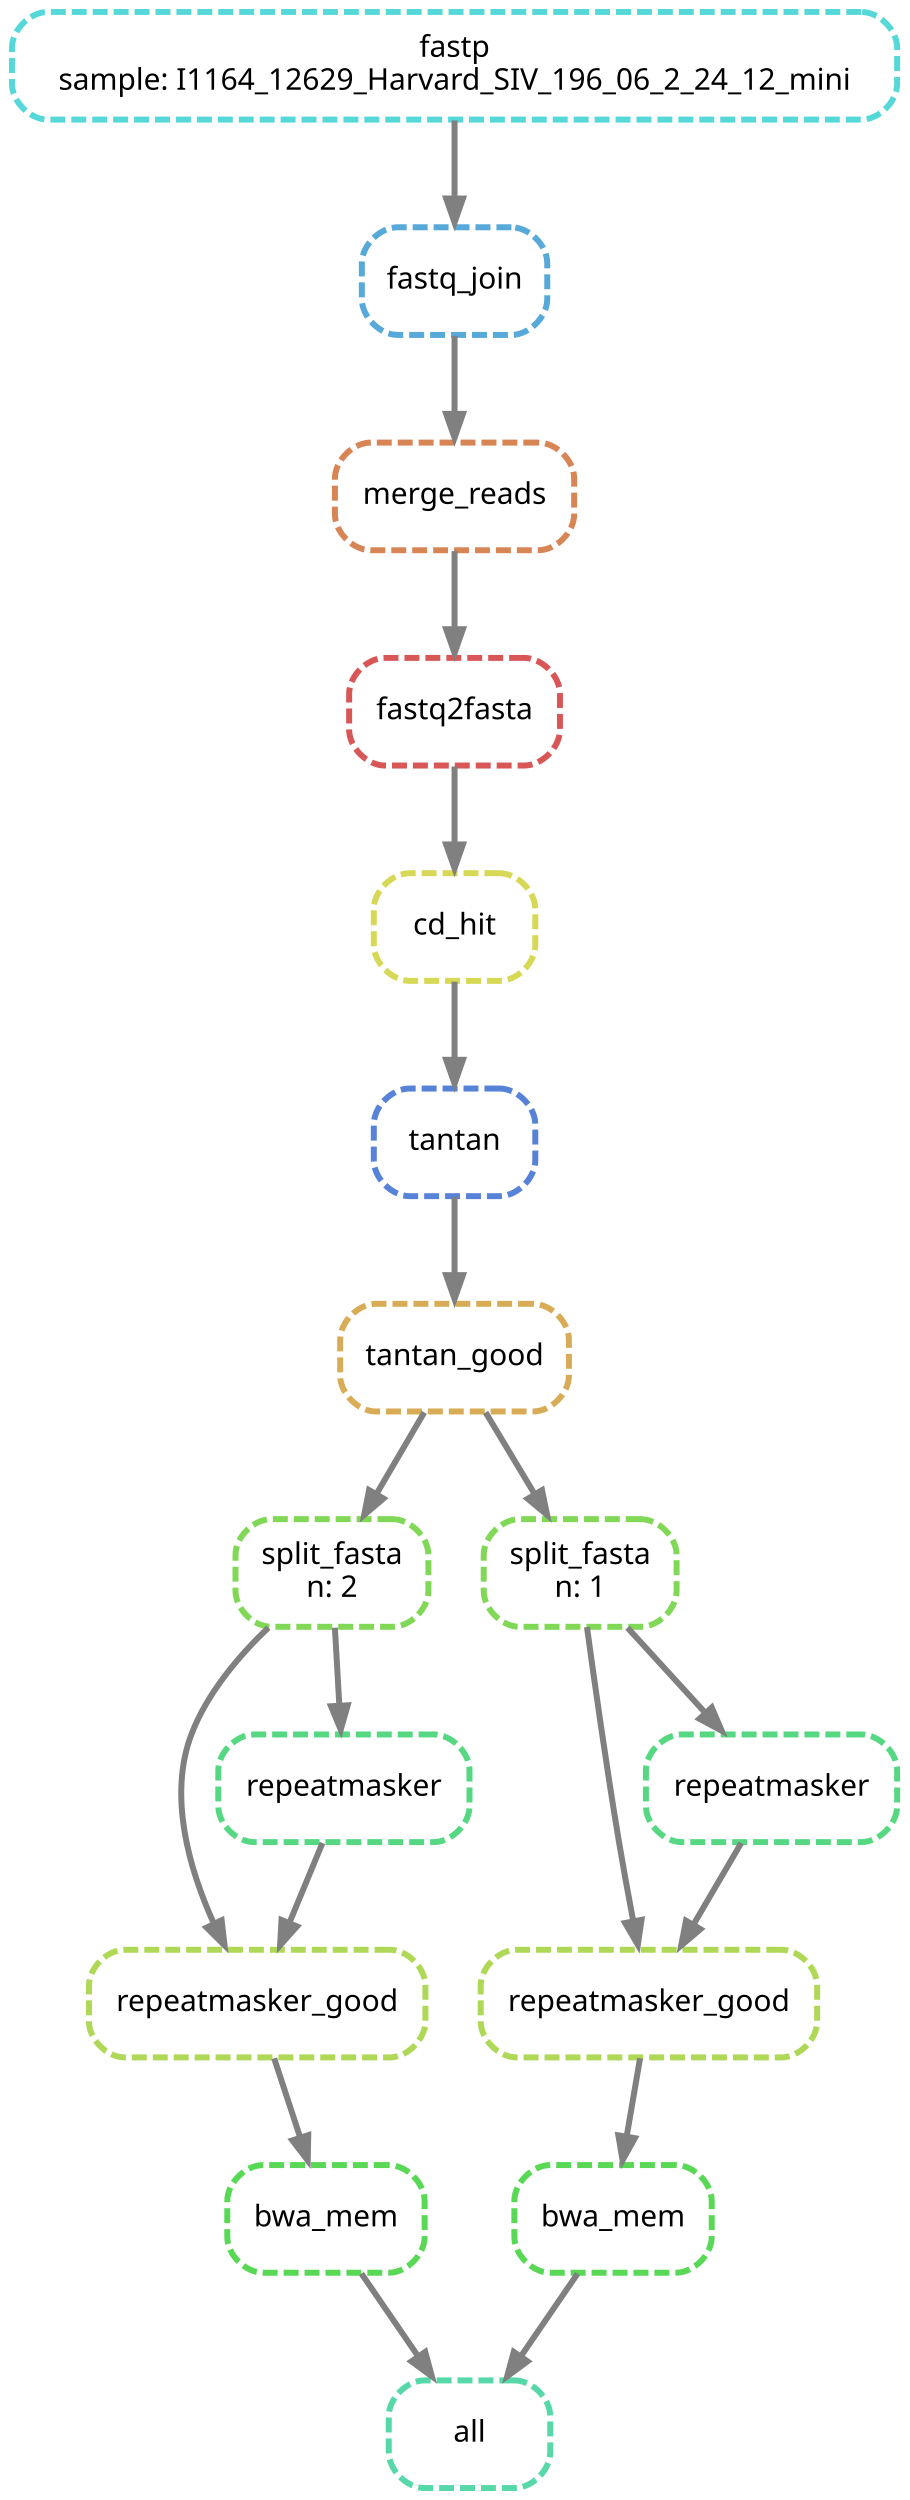
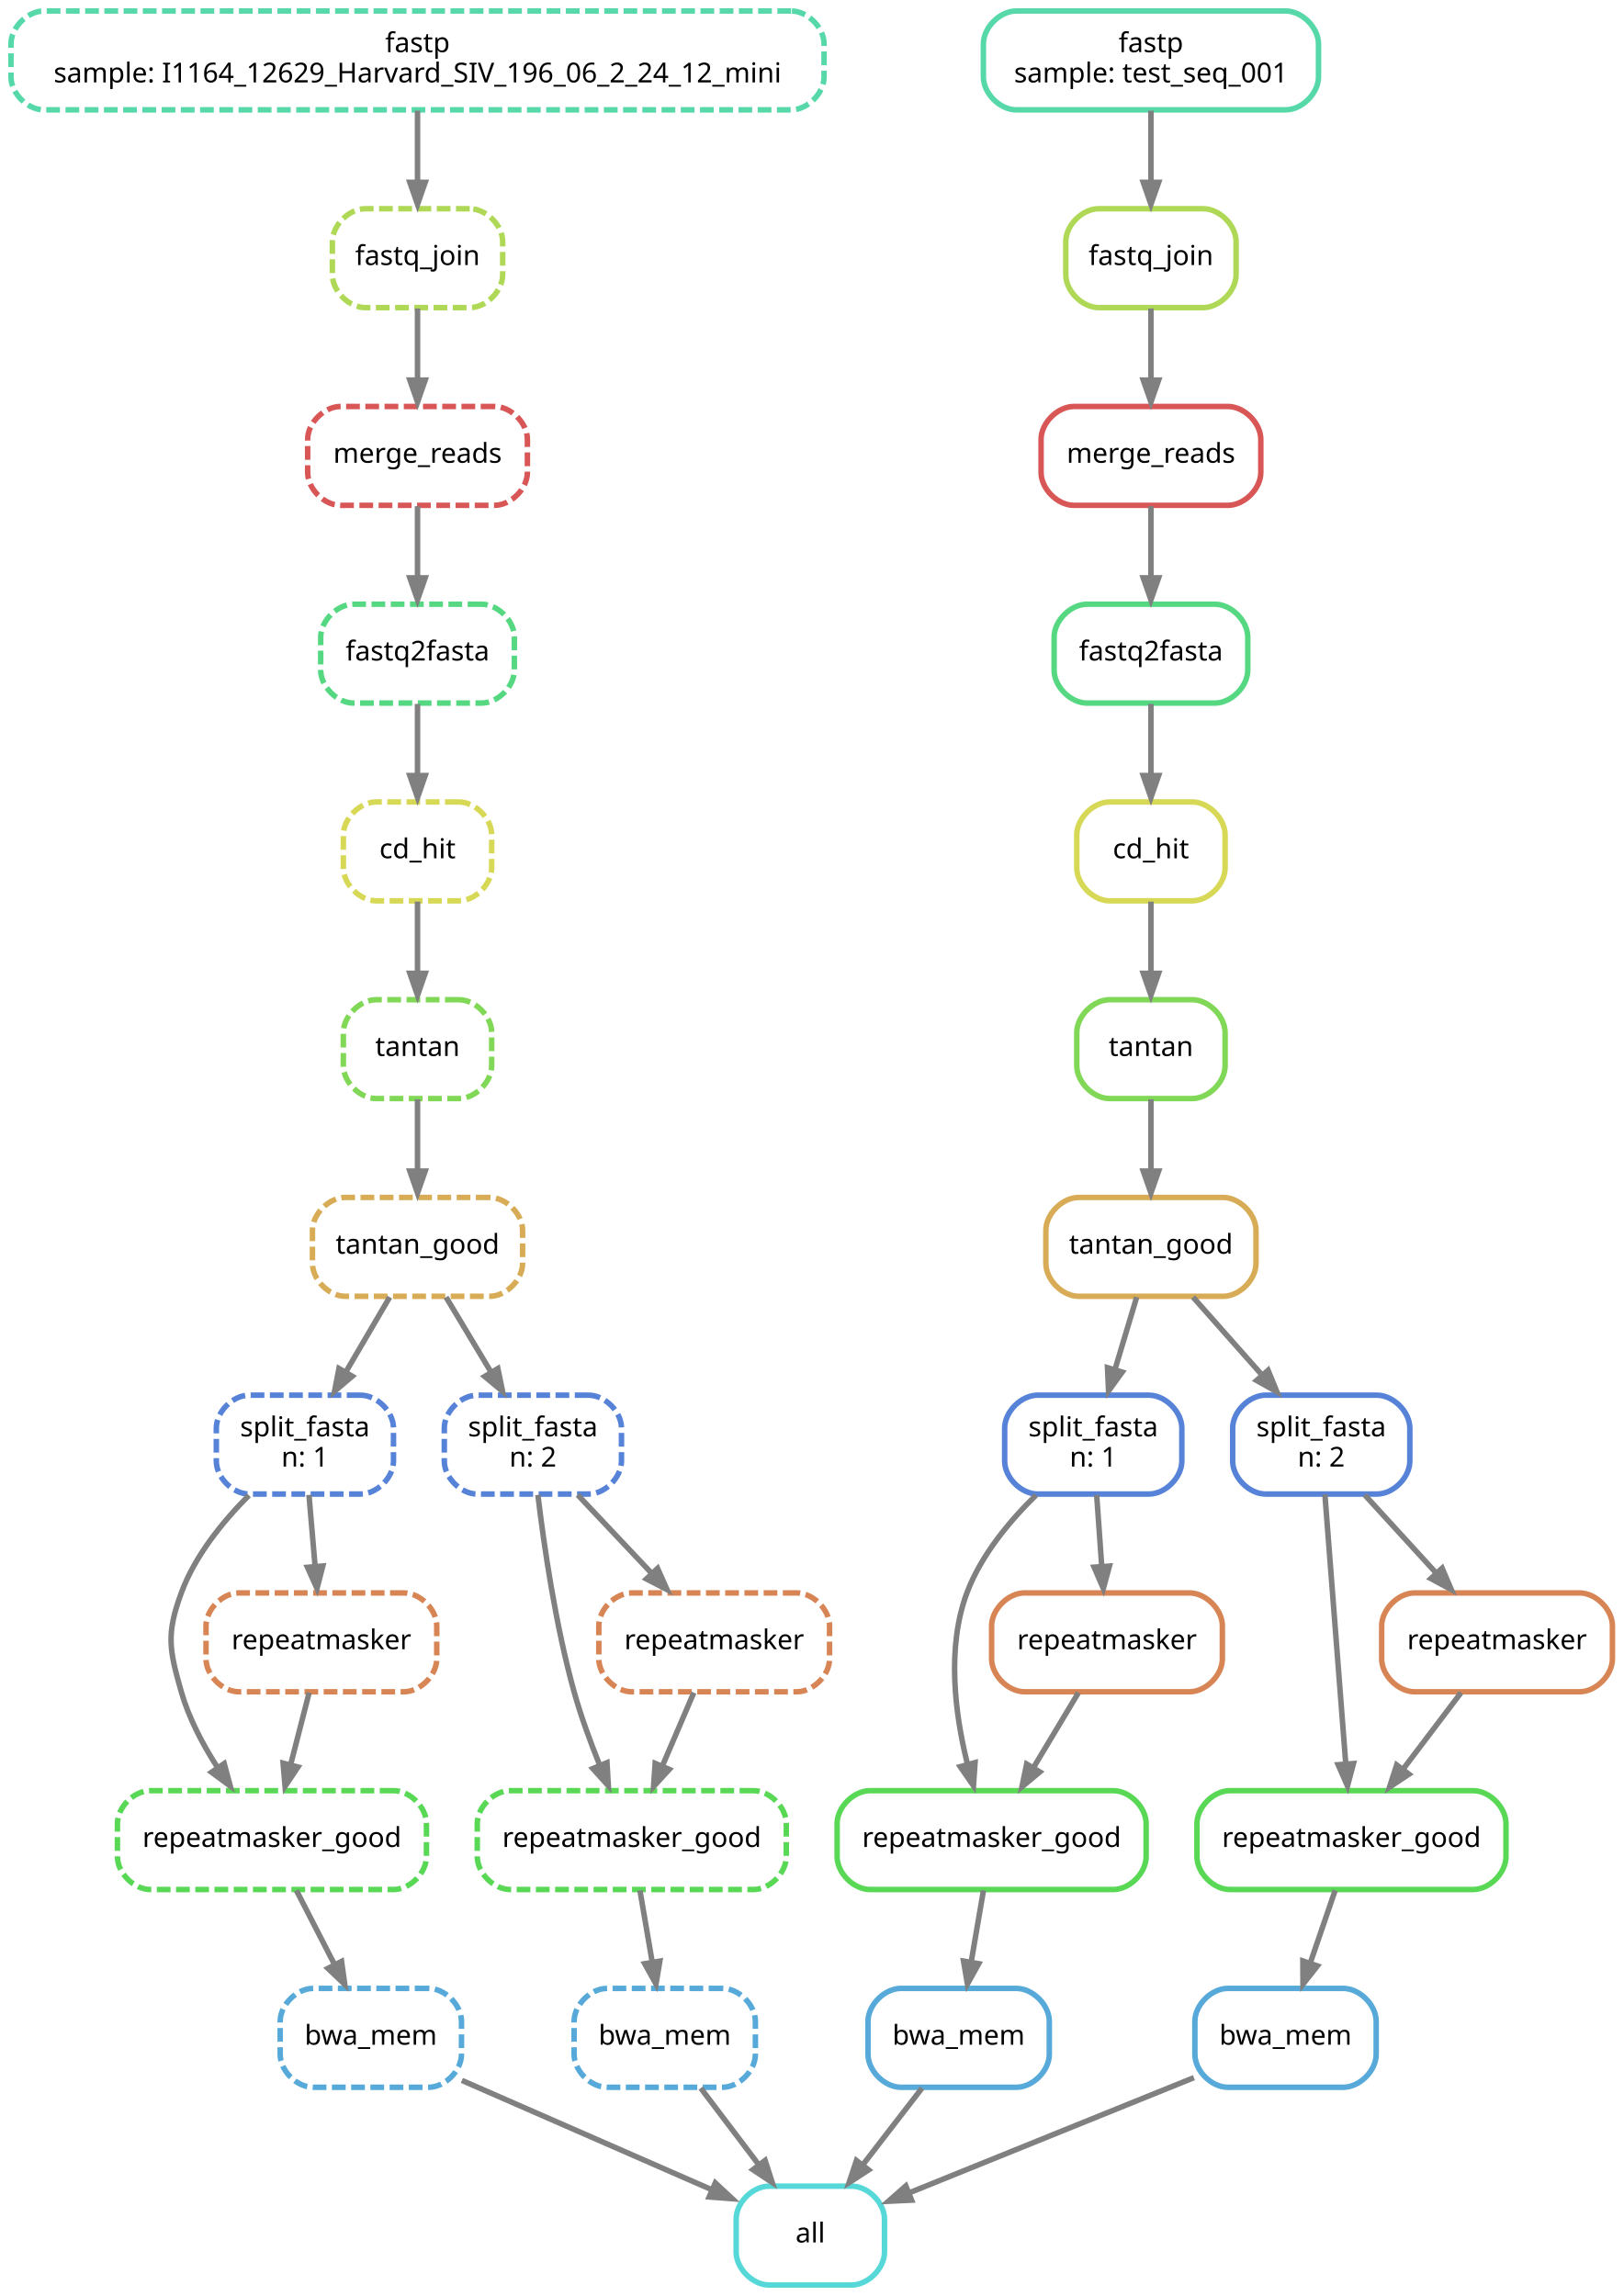
- <svg xmlns="http://www.w3.org/2000/svg" width="304pt" height="836pt" viewBox="0.00 0.00 304.00 836.00">
+ <svg xmlns="http://www.w3.org/2000/svg" width="591pt" height="836pt" viewBox="0.00 0.00 591.00 836.00">
  <g id="graph0" class="graph" transform="scale(1 1) rotate(0) translate(4 832)">
-     <polygon fill="white" stroke="white" points="-4,5 -4,-832 301,-832 301,5 -4,5" />
+     <polygon fill="white" stroke="white" points="-4,5 -4,-832 588,-832 588,5 -4,5" />
    <g id="node1" class="node">
-       <path fill="none" stroke="#56d8a9" stroke-width="2" stroke-dasharray="5,2" d="M168,-36C168,-36 138,-36 138,-36 132,-36 126,-30 126,-24 126,-24 126,-12 126,-12 126,-6 132,-0 138,-0 138,-0 168,-0 168,-0 174,-0 180,-6 180,-12 180,-12 180,-24 180,-24 180,-30 174,-36 168,-36" />
-       <text text-anchor="middle" x="153" y="-15.5" font-family="sans" font-size="10.00">all</text>
+       <path fill="none" stroke="#56d8d8" stroke-width="2" d="M306,-36C306,-36 276,-36 276,-36 270,-36 264,-30 264,-24 264,-24 264,-12 264,-12 264,-6 270,-0 276,-0 276,-0 306,-0 306,-0 312,-0 318,-6 318,-12 318,-12 318,-24 318,-24 318,-30 312,-36 306,-36" />
+       <text text-anchor="middle" x="291" y="-15.5" font-family="sans" font-size="10.00">all</text>
    </g>
    <g id="node2" class="node">
-       <path fill="none" stroke="#59d856" stroke-width="2" stroke-dasharray="5,2" d="M126,-108C126,-108 84,-108 84,-108 78,-108 72,-102 72,-96 72,-96 72,-84 72,-84 72,-78 78,-72 84,-72 84,-72 126,-72 126,-72 132,-72 138,-78 138,-84 138,-84 138,-96 138,-96 138,-102 132,-108 126,-108" />
-       <text text-anchor="middle" x="105" y="-87.5" font-family="sans" font-size="10.00">bwa_mem</text>
+       <path fill="none" stroke="#56a9d8" stroke-width="2" stroke-dasharray="5,2" d="M152,-108C152,-108 110,-108 110,-108 104,-108 98,-102 98,-96 98,-96 98,-84 98,-84 98,-78 104,-72 110,-72 110,-72 152,-72 152,-72 158,-72 164,-78 164,-84 164,-84 164,-96 164,-96 164,-102 158,-108 152,-108" />
+       <text text-anchor="middle" x="131" y="-87.5" font-family="sans" font-size="10.00">bwa_mem</text>
    </g>
    <g id="edge1" class="edge">
-       <path fill="none" stroke="grey" stroke-width="2" d="M116.865,-71.697C122.503,-63.474 129.354,-53.483 135.569,-44.421" />
-       <polygon fill="grey" stroke="grey" points="138.503,-46.331 141.271,-36.104 132.729,-42.372 138.503,-46.331" />
+       <path fill="none" stroke="grey" stroke-width="2" d="M164.152,-74.496C190.599,-62.925 227.593,-46.741 254.808,-34.834" />
+       <polygon fill="grey" stroke="grey" points="256.234,-38.031 263.993,-30.816 253.428,-31.617 256.234,-38.031" />
    </g>
    <g id="node3" class="node">
-       <path fill="none" stroke="#59d856" stroke-width="2" stroke-dasharray="5,2" d="M222,-108C222,-108 180,-108 180,-108 174,-108 168,-102 168,-96 168,-96 168,-84 168,-84 168,-78 174,-72 180,-72 180,-72 222,-72 222,-72 228,-72 234,-78 234,-84 234,-84 234,-96 234,-96 234,-102 228,-108 222,-108" />
-       <text text-anchor="middle" x="201" y="-87.5" font-family="sans" font-size="10.00">bwa_mem</text>
+       <path fill="none" stroke="#56a9d8" stroke-width="2" d="M366,-108C366,-108 324,-108 324,-108 318,-108 312,-102 312,-96 312,-96 312,-84 312,-84 312,-78 318,-72 324,-72 324,-72 366,-72 366,-72 372,-72 378,-78 378,-84 378,-84 378,-96 378,-96 378,-102 372,-108 366,-108" />
+       <text text-anchor="middle" x="345" y="-87.5" font-family="sans" font-size="10.00">bwa_mem</text>
    </g>
    <g id="edge2" class="edge">
-       <path fill="none" stroke="grey" stroke-width="2" d="M189.135,-71.697C183.497,-63.474 176.646,-53.483 170.431,-44.421" />
-       <polygon fill="grey" stroke="grey" points="173.271,-42.372 164.729,-36.104 167.497,-46.331 173.271,-42.372" />
+       <path fill="none" stroke="grey" stroke-width="2" d="M331.652,-71.697C325.243,-63.389 317.442,-53.277 310.394,-44.141" />
+       <polygon fill="grey" stroke="grey" points="313.074,-41.884 304.195,-36.104 307.532,-46.16 313.074,-41.884" />
    </g>
    <g id="node4" class="node">
-       <path fill="none" stroke="#afd856" stroke-width="2" stroke-dasharray="5,2" d="M126.25,-180C126.25,-180 37.75,-180 37.75,-180 31.75,-180 25.75,-174 25.75,-168 25.75,-168 25.75,-156 25.75,-156 25.75,-150 31.75,-144 37.75,-144 37.75,-144 126.25,-144 126.25,-144 132.25,-144 138.25,-150 138.25,-156 138.25,-156 138.25,-168 138.25,-168 138.25,-174 132.25,-180 126.25,-180" />
-       <text text-anchor="middle" x="82" y="-159.5" font-family="sans" font-size="10.00">repeatmasker_good</text>
+       <path fill="none" stroke="#56a9d8" stroke-width="2" stroke-dasharray="5,2" d="M259,-108C259,-108 217,-108 217,-108 211,-108 205,-102 205,-96 205,-96 205,-84 205,-84 205,-78 211,-72 217,-72 217,-72 259,-72 259,-72 265,-72 271,-78 271,-84 271,-84 271,-96 271,-96 271,-102 265,-108 259,-108" />
+       <text text-anchor="middle" x="238" y="-87.5" font-family="sans" font-size="10.00">bwa_mem</text>
    </g>
    <g id="edge3" class="edge">
-       <path fill="none" stroke="grey" stroke-width="2" d="M87.685,-143.697C90.248,-135.898 93.333,-126.509 96.185,-117.829" />
-       <polygon fill="grey" stroke="grey" points="99.584,-118.697 99.38,-108.104 92.933,-116.512 99.584,-118.697" />
+       <path fill="none" stroke="grey" stroke-width="2" d="M251.101,-71.697C257.391,-63.389 265.047,-53.277 271.965,-44.141" />
+       <polygon fill="grey" stroke="grey" points="274.804,-46.19 278.05,-36.104 269.223,-41.964 274.804,-46.19" />
    </g>
    <g id="node5" class="node">
-       <path fill="none" stroke="#afd856" stroke-width="2" stroke-dasharray="5,2" d="M257.25,-180C257.25,-180 168.75,-180 168.75,-180 162.75,-180 156.75,-174 156.75,-168 156.75,-168 156.75,-156 156.75,-156 156.75,-150 162.75,-144 168.75,-144 168.75,-144 257.25,-144 257.25,-144 263.25,-144 269.25,-150 269.25,-156 269.25,-156 269.25,-168 269.25,-168 269.25,-174 263.25,-180 257.25,-180" />
-       <text text-anchor="middle" x="213" y="-159.5" font-family="sans" font-size="10.00">repeatmasker_good</text>
+       <path fill="none" stroke="#56a9d8" stroke-width="2" d="M485,-108C485,-108 443,-108 443,-108 437,-108 431,-102 431,-96 431,-96 431,-84 431,-84 431,-78 437,-72 443,-72 443,-72 485,-72 485,-72 491,-72 497,-78 497,-84 497,-84 497,-96 497,-96 497,-102 491,-108 485,-108" />
+       <text text-anchor="middle" x="464" y="-87.5" font-family="sans" font-size="10.00">bwa_mem</text>
    </g>
    <g id="edge4" class="edge">
-       <path fill="none" stroke="grey" stroke-width="2" d="M210.034,-143.697C208.711,-135.983 207.122,-126.712 205.648,-118.112" />
-       <polygon fill="grey" stroke="grey" points="209.072,-117.369 203.932,-108.104 202.172,-118.552 209.072,-117.369" />
+       <path fill="none" stroke="grey" stroke-width="2" d="M430.644,-75.503C401.052,-63.53 357.912,-46.074 327.427,-33.739" />
+       <polygon fill="grey" stroke="grey" points="328.59,-30.434 318.007,-29.928 325.965,-36.923 328.59,-30.434" />
    </g>
    <g id="node6" class="node">
-       <path fill="none" stroke="#56d882" stroke-width="2" stroke-dasharray="5,2" d="M141,-252C141,-252 81,-252 81,-252 75,-252 69,-246 69,-240 69,-240 69,-228 69,-228 69,-222 75,-216 81,-216 81,-216 141,-216 141,-216 147,-216 153,-222 153,-228 153,-228 153,-240 153,-240 153,-246 147,-252 141,-252" />
-       <text text-anchor="middle" x="111" y="-231.5" font-family="sans" font-size="10.00">repeatmasker</text>
+       <path fill="none" stroke="#59d856" stroke-width="2" stroke-dasharray="5,2" d="M139.25,-180C139.25,-180 50.75,-180 50.75,-180 44.75,-180 38.75,-174 38.75,-168 38.75,-168 38.75,-156 38.75,-156 38.75,-150 44.75,-144 50.75,-144 50.75,-144 139.25,-144 139.25,-144 145.25,-144 151.25,-150 151.25,-156 151.25,-156 151.25,-168 151.25,-168 151.25,-174 145.25,-180 139.25,-180" />
+       <text text-anchor="middle" x="95" y="-159.5" font-family="sans" font-size="10.00">repeatmasker_good</text>
    </g>
    <g id="edge5" class="edge">
-       <path fill="none" stroke="grey" stroke-width="2" d="M103.831,-215.697C100.565,-207.813 96.626,-198.304 92.998,-189.546" />
-       <polygon fill="grey" stroke="grey" points="96.147,-188.003 89.086,-180.104 89.68,-190.683 96.147,-188.003" />
+       <path fill="none" stroke="grey" stroke-width="2" d="M103.899,-143.697C107.997,-135.728 112.949,-126.1 117.493,-117.264" />
+       <polygon fill="grey" stroke="grey" points="120.742,-118.598 122.203,-108.104 114.517,-115.396 120.742,-118.598" />
    </g>
    <g id="node7" class="node">
-       <path fill="none" stroke="#80d856" stroke-width="2" stroke-dasharray="5,2" d="M127.25,-324C127.25,-324 86.75,-324 86.75,-324 80.75,-324 74.75,-318 74.75,-312 74.75,-312 74.75,-300 74.75,-300 74.75,-294 80.75,-288 86.75,-288 86.75,-288 127.25,-288 127.25,-288 133.25,-288 139.25,-294 139.25,-300 139.25,-300 139.25,-312 139.25,-312 139.25,-318 133.25,-324 127.25,-324" />
+       <path fill="none" stroke="#59d856" stroke-width="2" d="M401.25,-180C401.25,-180 312.75,-180 312.75,-180 306.75,-180 300.75,-174 300.75,-168 300.75,-168 300.75,-156 300.75,-156 300.75,-150 306.75,-144 312.75,-144 312.75,-144 401.25,-144 401.25,-144 407.25,-144 413.25,-150 413.25,-156 413.25,-156 413.25,-168 413.25,-168 413.25,-174 407.25,-180 401.25,-180" />
+       <text text-anchor="middle" x="357" y="-159.5" font-family="sans" font-size="10.00">repeatmasker_good</text>
+     </g>
+     <g id="edge6" class="edge">
+       <path fill="none" stroke="grey" stroke-width="2" d="M354.034,-143.697C352.711,-135.983 351.122,-126.712 349.648,-118.112" />
+       <polygon fill="grey" stroke="grey" points="353.072,-117.369 347.932,-108.104 346.172,-118.552 353.072,-117.369" />
+     </g>
+     <g id="node8" class="node">
+       <path fill="none" stroke="#59d856" stroke-width="2" stroke-dasharray="5,2" d="M270.25,-180C270.25,-180 181.75,-180 181.75,-180 175.75,-180 169.75,-174 169.75,-168 169.75,-168 169.75,-156 169.75,-156 169.75,-150 175.75,-144 181.75,-144 181.75,-144 270.25,-144 270.25,-144 276.25,-144 282.25,-150 282.25,-156 282.25,-156 282.25,-168 282.25,-168 282.25,-174 276.25,-180 270.25,-180" />
+       <text text-anchor="middle" x="226" y="-159.5" font-family="sans" font-size="10.00">repeatmasker_good</text>
+     </g>
+     <g id="edge7" class="edge">
+       <path fill="none" stroke="grey" stroke-width="2" d="M228.966,-143.697C230.289,-135.983 231.878,-126.712 233.352,-118.112" />
+       <polygon fill="grey" stroke="grey" points="236.828,-118.552 235.068,-108.104 229.928,-117.369 236.828,-118.552" />
+     </g>
+     <g id="node9" class="node">
+       <path fill="none" stroke="#59d856" stroke-width="2" d="M532.25,-180C532.25,-180 443.75,-180 443.75,-180 437.75,-180 431.75,-174 431.75,-168 431.75,-168 431.75,-156 431.75,-156 431.75,-150 437.75,-144 443.75,-144 443.75,-144 532.25,-144 532.25,-144 538.25,-144 544.25,-150 544.25,-156 544.25,-156 544.25,-168 544.25,-168 544.25,-174 538.25,-180 532.25,-180" />
+       <text text-anchor="middle" x="488" y="-159.5" font-family="sans" font-size="10.00">repeatmasker_good</text>
+     </g>
+     <g id="edge8" class="edge">
+       <path fill="none" stroke="grey" stroke-width="2" d="M482.067,-143.697C479.394,-135.898 476.174,-126.509 473.199,-117.829" />
+       <polygon fill="grey" stroke="grey" points="476.418,-116.429 469.864,-108.104 469.797,-118.699 476.418,-116.429" />
+     </g>
+     <g id="node10" class="node">
+       <path fill="none" stroke="#d88556" stroke-width="2" stroke-dasharray="5,2" d="M143,-252C143,-252 83,-252 83,-252 77,-252 71,-246 71,-240 71,-240 71,-228 71,-228 71,-222 77,-216 83,-216 83,-216 143,-216 143,-216 149,-216 155,-222 155,-228 155,-228 155,-240 155,-240 155,-246 149,-252 143,-252" />
+       <text text-anchor="middle" x="113" y="-231.5" font-family="sans" font-size="10.00">repeatmasker</text>
+     </g>
+     <g id="edge9" class="edge">
+       <path fill="none" stroke="grey" stroke-width="2" d="M108.551,-215.697C106.545,-207.898 104.131,-198.509 101.899,-189.829" />
+       <polygon fill="grey" stroke="grey" points="105.278,-188.918 99.398,-180.104 98.499,-190.661 105.278,-188.918" />
+     </g>
+     <g id="node11" class="node">
+       <path fill="none" stroke="#5682d8" stroke-width="2" stroke-dasharray="5,2" d="M127.25,-324C127.25,-324 86.75,-324 86.75,-324 80.75,-324 74.75,-318 74.75,-312 74.75,-312 74.75,-300 74.75,-300 74.75,-294 80.75,-288 86.75,-288 86.75,-288 127.25,-288 127.25,-288 133.25,-288 139.25,-294 139.25,-300 139.25,-300 139.25,-312 139.25,-312 139.25,-318 133.25,-324 127.25,-324" />
      <text text-anchor="middle" x="107" y="-309" font-family="sans" font-size="10.00">split_fasta</text>
-       <text text-anchor="middle" x="107" y="-298" font-family="sans" font-size="10.00">n: 2</text>
-     </g>
-     <g id="edge6" class="edge">
-       <path fill="none" stroke="grey" stroke-width="2" d="M85.733,-287.701C75.891,-278.305 65.237,-265.798 60,-252 52.233,-231.534 59.161,-207.371 67.236,-189.39" />
-       <polygon fill="grey" stroke="grey" points="70.528,-190.623 71.755,-180.1 64.233,-187.562 70.528,-190.623" />
-     </g>
-     <g id="edge9" class="edge">
-       <path fill="none" stroke="grey" stroke-width="2" d="M107.989,-287.697C108.43,-279.983 108.959,-270.712 109.451,-262.112" />
-       <polygon fill="grey" stroke="grey" points="112.946,-262.288 110.023,-252.104 105.958,-261.888 112.946,-262.288" />
-     </g>
-     <g id="node8" class="node">
-       <path fill="none" stroke="#56d882" stroke-width="2" stroke-dasharray="5,2" d="M284,-252C284,-252 224,-252 224,-252 218,-252 212,-246 212,-240 212,-240 212,-228 212,-228 212,-222 218,-216 224,-216 224,-216 284,-216 284,-216 290,-216 296,-222 296,-228 296,-228 296,-240 296,-240 296,-246 290,-252 284,-252" />
-       <text text-anchor="middle" x="254" y="-231.5" font-family="sans" font-size="10.00">repeatmasker</text>
-     </g>
-     <g id="edge7" class="edge">
-       <path fill="none" stroke="grey" stroke-width="2" d="M243.865,-215.697C239.148,-207.644 233.438,-197.894 228.218,-188.982" />
-       <polygon fill="grey" stroke="grey" points="231.092,-186.964 223.018,-180.104 225.052,-190.502 231.092,-186.964" />
-     </g>
-     <g id="node9" class="node">
-       <path fill="none" stroke="#80d856" stroke-width="2" stroke-dasharray="5,2" d="M210.25,-324C210.25,-324 169.75,-324 169.75,-324 163.75,-324 157.75,-318 157.75,-312 157.75,-312 157.75,-300 157.75,-300 157.75,-294 163.75,-288 169.75,-288 169.75,-288 210.25,-288 210.25,-288 216.25,-288 222.25,-294 222.25,-300 222.25,-300 222.25,-312 222.25,-312 222.25,-318 216.25,-324 210.25,-324" />
+       <text text-anchor="middle" x="107" y="-298" font-family="sans" font-size="10.00">n: 1</text>
+     </g>
+     <g id="edge10" class="edge">
+       <path fill="none" stroke="grey" stroke-width="2" d="M86.621,-287.531C77.193,-278.092 66.994,-265.597 62,-252 56.484,-236.981 57.602,-231.384 62,-216 64.713,-206.51 69.671,-197.065 74.935,-188.834" />
+       <polygon fill="grey" stroke="grey" points="77.922,-190.666 80.674,-180.434 72.142,-186.717 77.922,-190.666" />
+     </g>
+     <g id="edge17" class="edge">
+       <path fill="none" stroke="grey" stroke-width="2" d="M108.483,-287.697C109.144,-279.983 109.939,-270.712 110.676,-262.112" />
+       <polygon fill="grey" stroke="grey" points="114.167,-262.367 111.534,-252.104 107.193,-261.769 114.167,-262.367" />
+     </g>
+     <g id="node12" class="node">
+       <path fill="none" stroke="#d88556" stroke-width="2" d="M429,-252C429,-252 369,-252 369,-252 363,-252 357,-246 357,-240 357,-240 357,-228 357,-228 357,-222 363,-216 369,-216 369,-216 429,-216 429,-216 435,-216 441,-222 441,-228 441,-228 441,-240 441,-240 441,-246 435,-252 429,-252" />
+       <text text-anchor="middle" x="399" y="-231.5" font-family="sans" font-size="10.00">repeatmasker</text>
+     </g>
+     <g id="edge11" class="edge">
+       <path fill="none" stroke="grey" stroke-width="2" d="M388.618,-215.697C383.735,-207.559 377.813,-197.689 372.421,-188.701" />
+       <polygon fill="grey" stroke="grey" points="375.409,-186.879 367.263,-180.104 369.406,-190.48 375.409,-186.879" />
+     </g>
+     <g id="node13" class="node">
+       <path fill="none" stroke="#5682d8" stroke-width="2" d="M414.25,-324C414.25,-324 373.75,-324 373.75,-324 367.75,-324 361.75,-318 361.75,-312 361.75,-312 361.75,-300 361.75,-300 361.75,-294 367.75,-288 373.75,-288 373.75,-288 414.25,-288 414.25,-288 420.25,-288 426.25,-294 426.25,-300 426.25,-300 426.25,-312 426.25,-312 426.25,-318 420.25,-324 414.25,-324" />
+       <text text-anchor="middle" x="394" y="-309" font-family="sans" font-size="10.00">split_fasta</text>
+       <text text-anchor="middle" x="394" y="-298" font-family="sans" font-size="10.00">n: 1</text>
+     </g>
+     <g id="edge12" class="edge">
+       <path fill="none" stroke="grey" stroke-width="2" d="M373.177,-287.615C363.542,-278.198 353.115,-265.697 348,-252 340.597,-232.176 343.624,-208.242 348.076,-190.188" />
+       <polygon fill="grey" stroke="grey" points="351.514,-190.884 350.793,-180.314 344.765,-189.027 351.514,-190.884" />
+     </g>
+     <g id="edge19" class="edge">
+       <path fill="none" stroke="grey" stroke-width="2" d="M395.236,-287.697C395.787,-279.983 396.449,-270.712 397.063,-262.112" />
+       <polygon fill="grey" stroke="grey" points="400.557,-262.328 397.778,-252.104 393.575,-261.83 400.557,-262.328" />
+     </g>
+     <g id="node14" class="node">
+       <path fill="none" stroke="#d88556" stroke-width="2" stroke-dasharray="5,2" d="M286,-252C286,-252 226,-252 226,-252 220,-252 214,-246 214,-240 214,-240 214,-228 214,-228 214,-222 220,-216 226,-216 226,-216 286,-216 286,-216 292,-216 298,-222 298,-228 298,-228 298,-240 298,-240 298,-246 292,-252 286,-252" />
+       <text text-anchor="middle" x="256" y="-231.5" font-family="sans" font-size="10.00">repeatmasker</text>
+     </g>
+     <g id="edge13" class="edge">
+       <path fill="none" stroke="grey" stroke-width="2" d="M248.584,-215.697C245.206,-207.813 241.13,-198.304 237.377,-189.546" />
+       <polygon fill="grey" stroke="grey" points="240.487,-187.917 233.33,-180.104 234.053,-190.675 240.487,-187.917" />
+     </g>
+     <g id="node15" class="node">
+       <path fill="none" stroke="#5682d8" stroke-width="2" stroke-dasharray="5,2" d="M210.25,-324C210.25,-324 169.75,-324 169.75,-324 163.75,-324 157.75,-318 157.75,-312 157.75,-312 157.75,-300 157.75,-300 157.75,-294 163.75,-288 169.75,-288 169.75,-288 210.25,-288 210.25,-288 216.25,-288 222.25,-294 222.25,-300 222.25,-300 222.25,-312 222.25,-312 222.25,-318 216.25,-324 210.25,-324" />
      <text text-anchor="middle" x="190" y="-309" font-family="sans" font-size="10.00">split_fasta</text>
-       <text text-anchor="middle" x="190" y="-298" font-family="sans" font-size="10.00">n: 1</text>
-     </g>
-     <g id="edge8" class="edge">
-       <path fill="none" stroke="grey" stroke-width="2" d="M192.283,-287.905C194.729,-269.963 198.826,-240.95 203,-216 204.412,-207.558 206.091,-198.388 207.666,-190.086" />
-       <polygon fill="grey" stroke="grey" points="211.124,-190.635 209.577,-180.154 204.25,-189.312 211.124,-190.635" />
-     </g>
-     <g id="edge11" class="edge">
-       <path fill="none" stroke="grey" stroke-width="2" d="M205.82,-287.697C213.57,-279.22 223.039,-268.864 231.524,-259.583" />
-       <polygon fill="grey" stroke="grey" points="234.197,-261.846 238.362,-252.104 229.031,-257.123 234.197,-261.846" />
-     </g>
-     <g id="node10" class="node">
+       <text text-anchor="middle" x="190" y="-298" font-family="sans" font-size="10.00">n: 2</text>
+     </g>
+     <g id="edge14" class="edge">
+       <path fill="none" stroke="grey" stroke-width="2" d="M191.822,-287.703C193.983,-269.596 198.178,-240.45 205,-216 207.447,-207.229 210.848,-197.918 214.2,-189.587" />
+       <polygon fill="grey" stroke="grey" points="217.434,-190.925 218.054,-180.348 210.974,-188.23 217.434,-190.925" />
+     </g>
+     <g id="edge21" class="edge">
+       <path fill="none" stroke="grey" stroke-width="2" d="M206.315,-287.697C214.307,-279.22 224.072,-268.864 232.822,-259.583" />
+       <polygon fill="grey" stroke="grey" points="235.559,-261.781 239.873,-252.104 230.466,-256.979 235.559,-261.781" />
+     </g>
+     <g id="node16" class="node">
+       <path fill="none" stroke="#d88556" stroke-width="2" d="M571,-252C571,-252 511,-252 511,-252 505,-252 499,-246 499,-240 499,-240 499,-228 499,-228 499,-222 505,-216 511,-216 511,-216 571,-216 571,-216 577,-216 583,-222 583,-228 583,-228 583,-240 583,-240 583,-246 577,-252 571,-252" />
+       <text text-anchor="middle" x="541" y="-231.5" font-family="sans" font-size="10.00">repeatmasker</text>
+     </g>
+     <g id="edge15" class="edge">
+       <path fill="none" stroke="grey" stroke-width="2" d="M527.899,-215.697C521.609,-207.389 513.953,-197.277 507.035,-188.141" />
+       <polygon fill="grey" stroke="grey" points="509.777,-185.964 500.95,-180.104 504.196,-190.19 509.777,-185.964" />
+     </g>
+     <g id="node17" class="node">
+       <path fill="none" stroke="#5682d8" stroke-width="2" d="M497.25,-324C497.25,-324 456.75,-324 456.75,-324 450.75,-324 444.75,-318 444.75,-312 444.75,-312 444.75,-300 444.75,-300 444.75,-294 450.75,-288 456.75,-288 456.75,-288 497.25,-288 497.25,-288 503.25,-288 509.25,-294 509.25,-300 509.25,-300 509.25,-312 509.25,-312 509.25,-318 503.25,-324 497.25,-324" />
+       <text text-anchor="middle" x="477" y="-309" font-family="sans" font-size="10.00">split_fasta</text>
+       <text text-anchor="middle" x="477" y="-298" font-family="sans" font-size="10.00">n: 2</text>
+     </g>
+     <g id="edge16" class="edge">
+       <path fill="none" stroke="grey" stroke-width="2" d="M478.327,-287.871C480.202,-263.67 483.646,-219.211 485.878,-190.393" />
+       <polygon fill="grey" stroke="grey" points="489.386,-190.43 486.668,-180.189 482.406,-189.889 489.386,-190.43" />
+     </g>
+     <g id="edge23" class="edge">
+       <path fill="none" stroke="grey" stroke-width="2" d="M492.82,-287.697C500.57,-279.22 510.039,-268.864 518.524,-259.583" />
+       <polygon fill="grey" stroke="grey" points="521.197,-261.846 525.362,-252.104 516.031,-257.123 521.197,-261.846" />
+     </g>
+     <g id="node18" class="node">
      <path fill="none" stroke="#d8ac56" stroke-width="2" stroke-dasharray="5,2" d="M174.25,-396C174.25,-396 121.75,-396 121.75,-396 115.75,-396 109.75,-390 109.75,-384 109.75,-384 109.75,-372 109.75,-372 109.75,-366 115.75,-360 121.75,-360 121.75,-360 174.25,-360 174.25,-360 180.25,-360 186.25,-366 186.25,-372 186.25,-372 186.25,-384 186.25,-384 186.25,-390 180.25,-396 174.25,-396" />
      <text text-anchor="middle" x="148" y="-375.5" font-family="sans" font-size="10.00">tantan_good</text>
    </g>
-     <g id="edge10" class="edge">
+     <g id="edge18" class="edge">
      <path fill="none" stroke="grey" stroke-width="2" d="M137.865,-359.697C133.148,-351.644 127.438,-341.894 122.218,-332.982" />
      <polygon fill="grey" stroke="grey" points="125.092,-330.964 117.018,-324.104 119.052,-334.502 125.092,-330.964" />
    </g>
-     <g id="edge12" class="edge">
+     <g id="edge22" class="edge">
      <path fill="none" stroke="grey" stroke-width="2" d="M158.382,-359.697C163.265,-351.559 169.187,-341.689 174.579,-332.701" />
      <polygon fill="grey" stroke="grey" points="177.594,-334.48 179.737,-324.104 171.591,-330.879 177.594,-334.48" />
    </g>
-     <g id="node11" class="node">
-       <path fill="none" stroke="#5682d8" stroke-width="2" stroke-dasharray="5,2" d="M163,-468C163,-468 133,-468 133,-468 127,-468 121,-462 121,-456 121,-456 121,-444 121,-444 121,-438 127,-432 133,-432 133,-432 163,-432 163,-432 169,-432 175,-438 175,-444 175,-444 175,-456 175,-456 175,-462 169,-468 163,-468" />
+     <g id="node19" class="node">
+       <path fill="none" stroke="#d8ac56" stroke-width="2" d="M441.25,-396C441.25,-396 388.75,-396 388.75,-396 382.75,-396 376.75,-390 376.75,-384 376.75,-384 376.75,-372 376.75,-372 376.75,-366 382.75,-360 388.75,-360 388.75,-360 441.25,-360 441.25,-360 447.25,-360 453.25,-366 453.25,-372 453.25,-372 453.25,-384 453.25,-384 453.25,-390 447.25,-396 441.25,-396" />
+       <text text-anchor="middle" x="415" y="-375.5" font-family="sans" font-size="10.00">tantan_good</text>
+     </g>
+     <g id="edge20" class="edge">
+       <path fill="none" stroke="grey" stroke-width="2" d="M409.809,-359.697C407.469,-351.898 404.653,-342.509 402.049,-333.829" />
+       <polygon fill="grey" stroke="grey" points="405.357,-332.677 399.131,-324.104 398.652,-334.688 405.357,-332.677" />
+     </g>
+     <g id="edge24" class="edge">
+       <path fill="none" stroke="grey" stroke-width="2" d="M430.326,-359.697C437.759,-351.305 446.823,-341.07 454.98,-331.861" />
+       <polygon fill="grey" stroke="grey" points="457.84,-333.911 461.85,-324.104 452.6,-329.27 457.84,-333.911" />
+     </g>
+     <g id="node20" class="node">
+       <path fill="none" stroke="#80d856" stroke-width="2" stroke-dasharray="5,2" d="M163,-468C163,-468 133,-468 133,-468 127,-468 121,-462 121,-456 121,-456 121,-444 121,-444 121,-438 127,-432 133,-432 133,-432 163,-432 163,-432 169,-432 175,-438 175,-444 175,-444 175,-456 175,-456 175,-462 169,-468 163,-468" />
      <text text-anchor="middle" x="148" y="-447.5" font-family="sans" font-size="10.00">tantan</text>
    </g>
-     <g id="edge13" class="edge">
+     <g id="edge25" class="edge">
      <path fill="none" stroke="grey" stroke-width="2" d="M148,-431.697C148,-423.983 148,-414.712 148,-406.112" />
      <polygon fill="grey" stroke="grey" points="151.5,-406.104 148,-396.104 144.5,-406.104 151.5,-406.104" />
    </g>
-     <g id="node12" class="node">
+     <g id="node21" class="node">
+       <path fill="none" stroke="#80d856" stroke-width="2" d="M430,-468C430,-468 400,-468 400,-468 394,-468 388,-462 388,-456 388,-456 388,-444 388,-444 388,-438 394,-432 400,-432 400,-432 430,-432 430,-432 436,-432 442,-438 442,-444 442,-444 442,-456 442,-456 442,-462 436,-468 430,-468" />
+       <text text-anchor="middle" x="415" y="-447.5" font-family="sans" font-size="10.00">tantan</text>
+     </g>
+     <g id="edge26" class="edge">
+       <path fill="none" stroke="grey" stroke-width="2" d="M415,-431.697C415,-423.983 415,-414.712 415,-406.112" />
+       <polygon fill="grey" stroke="grey" points="418.5,-406.104 415,-396.104 411.5,-406.104 418.5,-406.104" />
+     </g>
+     <g id="node22" class="node">
      <path fill="none" stroke="#d6d856" stroke-width="2" stroke-dasharray="5,2" d="M163,-540C163,-540 133,-540 133,-540 127,-540 121,-534 121,-528 121,-528 121,-516 121,-516 121,-510 127,-504 133,-504 133,-504 163,-504 163,-504 169,-504 175,-510 175,-516 175,-516 175,-528 175,-528 175,-534 169,-540 163,-540" />
      <text text-anchor="middle" x="148" y="-519.5" font-family="sans" font-size="10.00">cd_hit</text>
    </g>
-     <g id="edge14" class="edge">
+     <g id="edge27" class="edge">
      <path fill="none" stroke="grey" stroke-width="2" d="M148,-503.697C148,-495.983 148,-486.712 148,-478.112" />
      <polygon fill="grey" stroke="grey" points="151.5,-478.104 148,-468.104 144.5,-478.104 151.5,-478.104" />
    </g>
-     <g id="node13" class="node">
-       <path fill="none" stroke="#d85656" stroke-width="2" stroke-dasharray="5,2" d="M171.25,-612C171.25,-612 124.75,-612 124.75,-612 118.75,-612 112.75,-606 112.75,-600 112.75,-600 112.75,-588 112.75,-588 112.75,-582 118.75,-576 124.75,-576 124.75,-576 171.25,-576 171.25,-576 177.25,-576 183.25,-582 183.25,-588 183.25,-588 183.25,-600 183.25,-600 183.25,-606 177.25,-612 171.25,-612" />
+     <g id="node23" class="node">
+       <path fill="none" stroke="#d6d856" stroke-width="2" d="M430,-540C430,-540 400,-540 400,-540 394,-540 388,-534 388,-528 388,-528 388,-516 388,-516 388,-510 394,-504 400,-504 400,-504 430,-504 430,-504 436,-504 442,-510 442,-516 442,-516 442,-528 442,-528 442,-534 436,-540 430,-540" />
+       <text text-anchor="middle" x="415" y="-519.5" font-family="sans" font-size="10.00">cd_hit</text>
+     </g>
+     <g id="edge28" class="edge">
+       <path fill="none" stroke="grey" stroke-width="2" d="M415,-503.697C415,-495.983 415,-486.712 415,-478.112" />
+       <polygon fill="grey" stroke="grey" points="418.5,-478.104 415,-468.104 411.5,-478.104 418.5,-478.104" />
+     </g>
+     <g id="node24" class="node">
+       <path fill="none" stroke="#56d882" stroke-width="2" stroke-dasharray="5,2" d="M171.25,-612C171.25,-612 124.75,-612 124.75,-612 118.75,-612 112.75,-606 112.75,-600 112.75,-600 112.75,-588 112.75,-588 112.75,-582 118.75,-576 124.75,-576 124.75,-576 171.25,-576 171.25,-576 177.25,-576 183.25,-582 183.25,-588 183.25,-588 183.25,-600 183.25,-600 183.25,-606 177.25,-612 171.25,-612" />
      <text text-anchor="middle" x="148" y="-591.5" font-family="sans" font-size="10.00">fastq2fasta</text>
    </g>
-     <g id="edge15" class="edge">
+     <g id="edge29" class="edge">
      <path fill="none" stroke="grey" stroke-width="2" d="M148,-575.697C148,-567.983 148,-558.712 148,-550.112" />
      <polygon fill="grey" stroke="grey" points="151.5,-550.104 148,-540.104 144.5,-550.104 151.5,-550.104" />
    </g>
-     <g id="node14" class="node">
-       <path fill="none" stroke="#d88556" stroke-width="2" stroke-dasharray="5,2" d="M176,-684C176,-684 120,-684 120,-684 114,-684 108,-678 108,-672 108,-672 108,-660 108,-660 108,-654 114,-648 120,-648 120,-648 176,-648 176,-648 182,-648 188,-654 188,-660 188,-660 188,-672 188,-672 188,-678 182,-684 176,-684" />
+     <g id="node25" class="node">
+       <path fill="none" stroke="#56d882" stroke-width="2" d="M438.25,-612C438.25,-612 391.75,-612 391.75,-612 385.75,-612 379.75,-606 379.75,-600 379.75,-600 379.75,-588 379.75,-588 379.75,-582 385.75,-576 391.75,-576 391.75,-576 438.25,-576 438.25,-576 444.25,-576 450.25,-582 450.25,-588 450.25,-588 450.25,-600 450.25,-600 450.25,-606 444.25,-612 438.25,-612" />
+       <text text-anchor="middle" x="415" y="-591.5" font-family="sans" font-size="10.00">fastq2fasta</text>
+     </g>
+     <g id="edge30" class="edge">
+       <path fill="none" stroke="grey" stroke-width="2" d="M415,-575.697C415,-567.983 415,-558.712 415,-550.112" />
+       <polygon fill="grey" stroke="grey" points="418.5,-550.104 415,-540.104 411.5,-550.104 418.5,-550.104" />
+     </g>
+     <g id="node26" class="node">
+       <path fill="none" stroke="#d85656" stroke-width="2" stroke-dasharray="5,2" d="M176,-684C176,-684 120,-684 120,-684 114,-684 108,-678 108,-672 108,-672 108,-660 108,-660 108,-654 114,-648 120,-648 120,-648 176,-648 176,-648 182,-648 188,-654 188,-660 188,-660 188,-672 188,-672 188,-678 182,-684 176,-684" />
      <text text-anchor="middle" x="148" y="-663.5" font-family="sans" font-size="10.00">merge_reads</text>
    </g>
-     <g id="edge16" class="edge">
+     <g id="edge31" class="edge">
      <path fill="none" stroke="grey" stroke-width="2" d="M148,-647.697C148,-639.983 148,-630.712 148,-622.112" />
      <polygon fill="grey" stroke="grey" points="151.5,-622.104 148,-612.104 144.5,-622.104 151.5,-622.104" />
    </g>
-     <g id="node15" class="node">
-       <path fill="none" stroke="#56a9d8" stroke-width="2" stroke-dasharray="5,2" d="M167,-756C167,-756 129,-756 129,-756 123,-756 117,-750 117,-744 117,-744 117,-732 117,-732 117,-726 123,-720 129,-720 129,-720 167,-720 167,-720 173,-720 179,-726 179,-732 179,-732 179,-744 179,-744 179,-750 173,-756 167,-756" />
+     <g id="node27" class="node">
+       <path fill="none" stroke="#d85656" stroke-width="2" d="M443,-684C443,-684 387,-684 387,-684 381,-684 375,-678 375,-672 375,-672 375,-660 375,-660 375,-654 381,-648 387,-648 387,-648 443,-648 443,-648 449,-648 455,-654 455,-660 455,-660 455,-672 455,-672 455,-678 449,-684 443,-684" />
+       <text text-anchor="middle" x="415" y="-663.5" font-family="sans" font-size="10.00">merge_reads</text>
+     </g>
+     <g id="edge32" class="edge">
+       <path fill="none" stroke="grey" stroke-width="2" d="M415,-647.697C415,-639.983 415,-630.712 415,-622.112" />
+       <polygon fill="grey" stroke="grey" points="418.5,-622.104 415,-612.104 411.5,-622.104 418.5,-622.104" />
+     </g>
+     <g id="node28" class="node">
+       <path fill="none" stroke="#afd856" stroke-width="2" stroke-dasharray="5,2" d="M167,-756C167,-756 129,-756 129,-756 123,-756 117,-750 117,-744 117,-744 117,-732 117,-732 117,-726 123,-720 129,-720 129,-720 167,-720 167,-720 173,-720 179,-726 179,-732 179,-732 179,-744 179,-744 179,-750 173,-756 167,-756" />
      <text text-anchor="middle" x="148" y="-735.5" font-family="sans" font-size="10.00">fastq_join</text>
    </g>
-     <g id="edge17" class="edge">
+     <g id="edge33" class="edge">
      <path fill="none" stroke="grey" stroke-width="2" d="M148,-719.697C148,-711.983 148,-702.712 148,-694.112" />
      <polygon fill="grey" stroke="grey" points="151.5,-694.104 148,-684.104 144.5,-694.104 151.5,-694.104" />
    </g>
-     <g id="node16" class="node">
-       <path fill="none" stroke="#56d8d8" stroke-width="2" stroke-dasharray="5,2" d="M284,-828C284,-828 12,-828 12,-828 6,-828 0,-822 0,-816 0,-816 0,-804 0,-804 0,-798 6,-792 12,-792 12,-792 284,-792 284,-792 290,-792 296,-798 296,-804 296,-804 296,-816 296,-816 296,-822 290,-828 284,-828" />
+     <g id="node29" class="node">
+       <path fill="none" stroke="#afd856" stroke-width="2" d="M434,-756C434,-756 396,-756 396,-756 390,-756 384,-750 384,-744 384,-744 384,-732 384,-732 384,-726 390,-720 396,-720 396,-720 434,-720 434,-720 440,-720 446,-726 446,-732 446,-732 446,-744 446,-744 446,-750 440,-756 434,-756" />
+       <text text-anchor="middle" x="415" y="-735.5" font-family="sans" font-size="10.00">fastq_join</text>
+     </g>
+     <g id="edge34" class="edge">
+       <path fill="none" stroke="grey" stroke-width="2" d="M415,-719.697C415,-711.983 415,-702.712 415,-694.112" />
+       <polygon fill="grey" stroke="grey" points="418.5,-694.104 415,-684.104 411.5,-694.104 418.5,-694.104" />
+     </g>
+     <g id="node30" class="node">
+       <path fill="none" stroke="#56d8a9" stroke-width="2" stroke-dasharray="5,2" d="M284,-828C284,-828 12,-828 12,-828 6,-828 0,-822 0,-816 0,-816 0,-804 0,-804 0,-798 6,-792 12,-792 12,-792 284,-792 284,-792 290,-792 296,-798 296,-804 296,-804 296,-816 296,-816 296,-822 290,-828 284,-828" />
      <text text-anchor="middle" x="148" y="-813" font-family="sans" font-size="10.00">fastp</text>
      <text text-anchor="middle" x="148" y="-802" font-family="sans" font-size="10.00">sample: I1164_12629_Harvard_SIV_196_06_2_24_12_mini</text>
    </g>
-     <g id="edge18" class="edge">
+     <g id="edge35" class="edge">
      <path fill="none" stroke="grey" stroke-width="2" d="M148,-791.697C148,-783.983 148,-774.712 148,-766.112" />
      <polygon fill="grey" stroke="grey" points="151.5,-766.104 148,-756.104 144.5,-766.104 151.5,-766.104" />
    </g>
+     <g id="node31" class="node">
+       <path fill="none" stroke="#56d8a9" stroke-width="2" d="M464,-828C464,-828 366,-828 366,-828 360,-828 354,-822 354,-816 354,-816 354,-804 354,-804 354,-798 360,-792 366,-792 366,-792 464,-792 464,-792 470,-792 476,-798 476,-804 476,-804 476,-816 476,-816 476,-822 470,-828 464,-828" />
+       <text text-anchor="middle" x="415" y="-813" font-family="sans" font-size="10.00">fastp</text>
+       <text text-anchor="middle" x="415" y="-802" font-family="sans" font-size="10.00">sample: test_seq_001</text>
+     </g>
+     <g id="edge36" class="edge">
+       <path fill="none" stroke="grey" stroke-width="2" d="M415,-791.697C415,-783.983 415,-774.712 415,-766.112" />
+       <polygon fill="grey" stroke="grey" points="418.5,-766.104 415,-756.104 411.5,-766.104 418.5,-766.104" />
+     </g>
  </g>
</svg>
